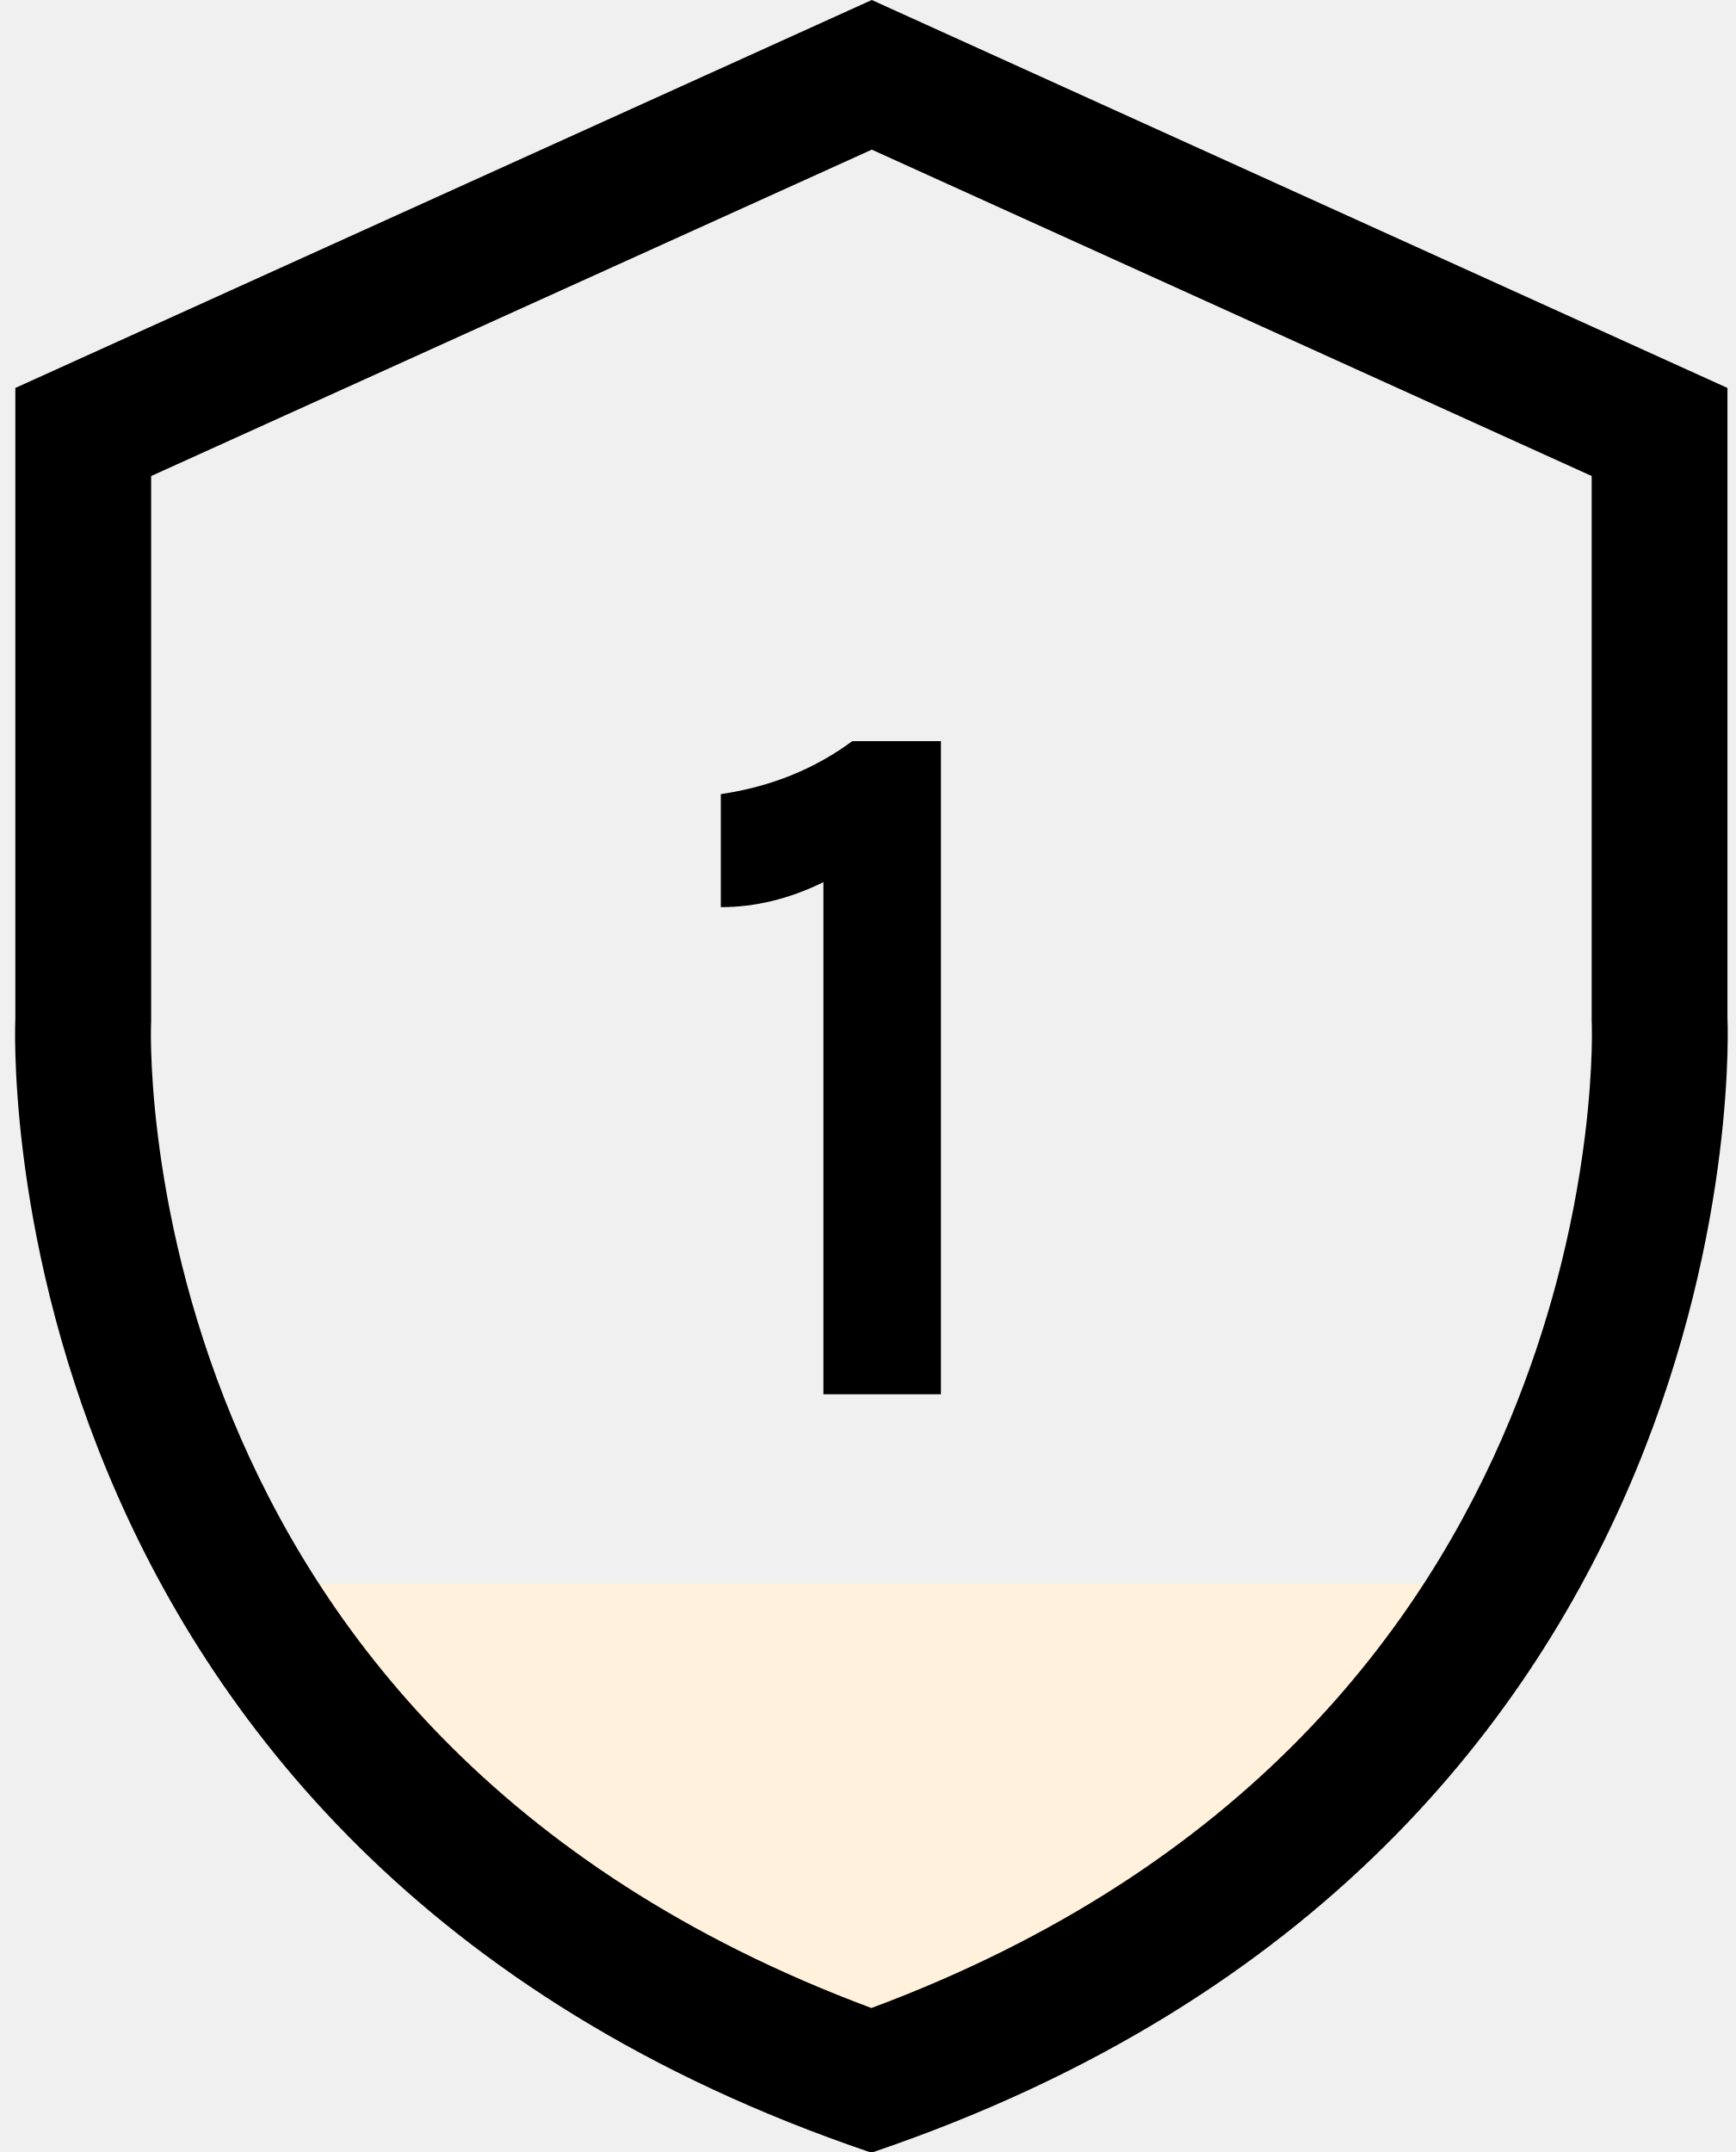
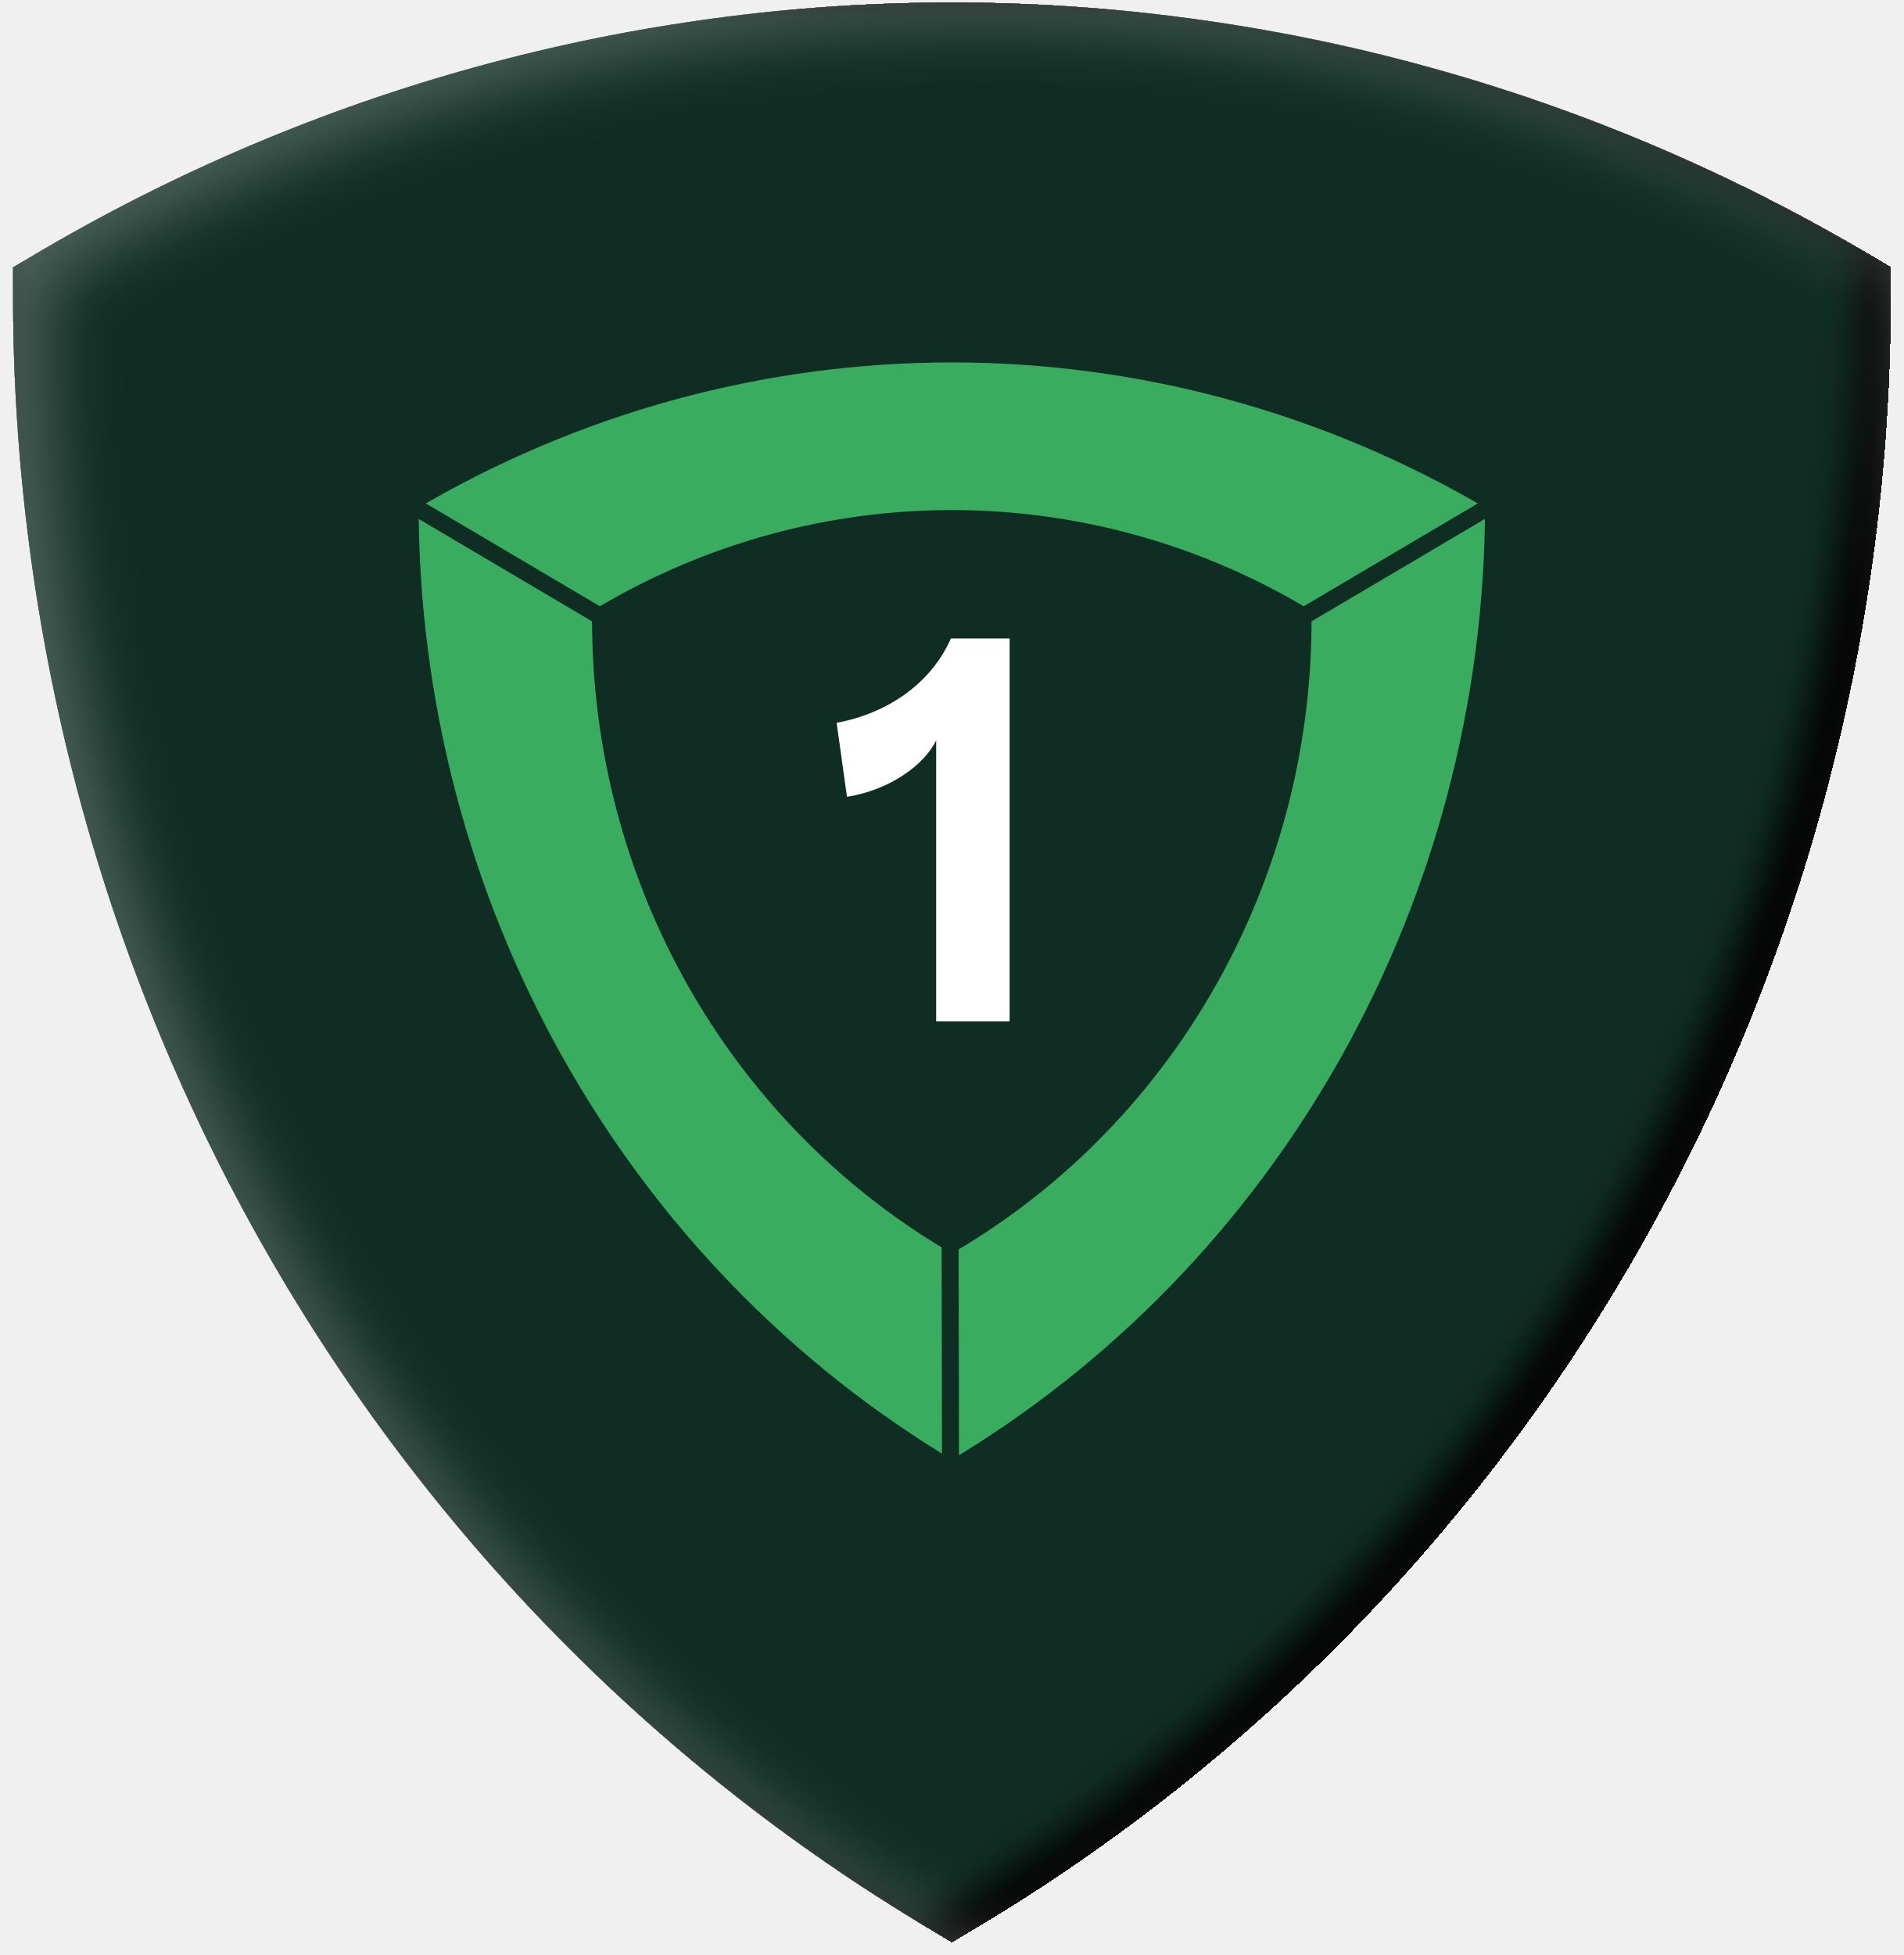
- <svg xmlns="http://www.w3.org/2000/svg" fill="none" width="50px" viewBox="0 0 50 62">
-   <path d="M25.158 61.127h-.099C16.302 57.566 10 51.085 8.043 45.627h34.13c-2.5 5.676-8.258 11.939-17.015 15.5z" fill="#FFF1DB" />
-   <path fill-rule="evenodd" clip-rule="evenodd" d="M49.775 29.344V11.177L25.12 0 .442 11.177v18.167S-.697 53.261 25.052 62h.114c25.748-8.739 24.61-32.656 24.61-32.656zM25.11 57.852c10.844-4.04 15.934-11.012 18.405-16.968a31.656 31.656 0 002.154-8.153c.13-1.051.178-1.894.194-2.455a15.466 15.466 0 00.004-.757v-.004l-.004-.077V13.714L25.12 4.311 4.355 13.715v15.723l-.003.077v.004a4.689 4.689 0 00-.003.142c-.002.127-.002.336.006.615.016.561.064 1.404.195 2.455.262 2.111.852 5.015 2.153 8.153 2.471 5.956 7.561 12.928 18.406 16.968z" fill="#000" />
-   <path d="M20.77 22.879c1.435-.212 2.698-.72 3.788-1.527h2.554v18.817h-3.386V25.415c-.976.48-1.96.72-2.956.72V22.88z" fill="#000" />
+ <svg xmlns="http://www.w3.org/2000/svg" width="112" height="115" viewBox="0 0 112 115" fill="none">
+   <g filter="url(#filter0_ii_160_647)">
+     <path d="M2.084 15.526C35.432 -4.307 76.558 -4.307 109.906 15.526L110.72 16.01V17.375C110.72 56.818 90.26 93.272 57.032 113.034L55.995 113.651L54.958 113.034C21.73 93.272 1.27 56.818 1.27 17.375V16.01L2.084 15.526Z" fill="#102D23" stroke="#102D23" stroke-width="0.998" />
+     <path fill-rule="evenodd" clip-rule="evenodd" d="M35.373 36.362C35.373 36.306 35.373 36.249 35.373 36.193C48.129 28.607 63.86 28.607 76.615 36.193C76.615 36.25 76.615 36.306 76.615 36.363L87.938 29.62C68.174 17.887 43.815 17.887 24.051 29.619L35.373 36.362Z" fill="#39AC60" />
+     <path d="M35.373 36.193L35.118 35.764C34.967 35.854 34.874 36.017 34.874 36.193H35.373ZM35.373 36.362L35.118 36.791C35.273 36.883 35.465 36.885 35.621 36.795C35.777 36.706 35.873 36.54 35.872 36.36L35.373 36.362ZM76.615 36.193H77.114C77.114 36.017 77.021 35.854 76.87 35.764L76.615 36.193ZM76.615 36.363L76.116 36.361C76.115 36.541 76.212 36.707 76.368 36.796C76.524 36.885 76.716 36.884 76.87 36.792L76.615 36.363ZM87.938 29.62L88.194 30.048C88.345 29.958 88.437 29.795 88.437 29.619C88.437 29.443 88.344 29.281 88.193 29.191L87.938 29.62ZM24.051 29.619L23.796 29.19C23.645 29.28 23.552 29.443 23.552 29.619C23.552 29.795 23.644 29.958 23.796 30.048L24.051 29.619ZM34.874 36.193C34.874 36.25 34.874 36.307 34.875 36.364L35.872 36.36C35.872 36.305 35.872 36.249 35.872 36.193H34.874ZM76.87 35.764C63.958 28.084 48.031 28.084 35.118 35.764L35.628 36.622C48.227 29.129 63.762 29.129 76.36 36.622L76.87 35.764ZM77.114 36.365C77.114 36.308 77.114 36.25 77.114 36.193H76.117C76.117 36.249 76.116 36.305 76.116 36.361L77.114 36.365ZM76.87 36.792L88.194 30.048L87.683 29.191L76.36 35.934L76.87 36.792ZM24.305 30.048C43.913 18.409 68.076 18.409 87.684 30.049L88.193 29.191C68.272 17.365 43.718 17.365 23.796 29.19L24.305 30.048ZM23.796 30.048L35.118 36.791L35.629 35.934L24.306 29.191L23.796 30.048Z" fill="#102D23" />
+     <path fill-rule="evenodd" clip-rule="evenodd" d="M56.094 73.04C56.046 73.068 55.999 73.097 55.951 73.125C43.178 65.57 35.312 51.575 35.33 36.434C35.378 36.406 35.425 36.378 35.473 36.35L24.127 29.648C24.119 53.097 36.298 74.768 56.071 86.485L56.094 73.04Z" fill="#39AC60" />
+     <path d="M55.951 73.125L55.697 73.554C55.854 73.647 56.049 73.647 56.206 73.554L55.951 73.125ZM56.094 73.04L56.593 73.041C56.593 72.861 56.496 72.695 56.34 72.606C56.184 72.517 55.992 72.52 55.838 72.612L56.094 73.04ZM35.33 36.434L35.076 36.005C34.924 36.095 34.831 36.258 34.831 36.434L35.33 36.434ZM35.473 36.35L35.726 36.78C35.878 36.69 35.972 36.527 35.972 36.35C35.972 36.174 35.879 36.01 35.727 35.92L35.473 36.35ZM24.127 29.648L24.381 29.218C24.227 29.127 24.035 29.126 23.88 29.215C23.724 29.303 23.628 29.469 23.628 29.648L24.127 29.648ZM56.071 86.485L55.816 86.914C55.97 87.005 56.162 87.007 56.317 86.918C56.473 86.83 56.569 86.665 56.569 86.486L56.071 86.485ZM56.206 73.554C56.254 73.525 56.302 73.497 56.35 73.468L55.838 72.612C55.791 72.64 55.744 72.668 55.697 72.696L56.206 73.554ZM34.831 36.434C34.813 51.747 42.768 65.907 55.697 73.554L56.205 72.696C43.587 65.233 35.811 51.404 35.829 36.435L34.831 36.434ZM35.22 35.92C35.172 35.948 35.124 35.977 35.076 36.005L35.584 36.863C35.632 36.835 35.679 36.807 35.726 36.78L35.22 35.92ZM35.727 35.92L24.381 29.218L23.873 30.077L35.219 36.779L35.727 35.92ZM56.325 86.056C36.707 74.431 24.617 52.926 24.626 29.648L23.628 29.648C23.62 53.269 35.888 75.105 55.816 86.914L56.325 86.056ZM56.569 86.486L56.593 73.041L55.595 73.039L55.572 86.484L56.569 86.486Z" fill="#102D23" />
+     <path fill-rule="evenodd" clip-rule="evenodd" d="M55.894 73.04C55.942 73.069 55.989 73.097 56.037 73.125C68.811 65.57 76.676 51.576 76.658 36.435C76.611 36.406 76.563 36.378 76.515 36.35L87.861 29.648C87.87 53.098 75.691 74.769 55.917 86.486L55.894 73.04Z" fill="#39AC60" />
+     <path d="M56.037 73.125L56.291 73.555C56.135 73.647 55.94 73.647 55.783 73.554L56.037 73.125ZM55.894 73.04L55.395 73.041C55.395 72.861 55.491 72.695 55.648 72.606C55.804 72.517 55.996 72.52 56.15 72.612L55.894 73.04ZM76.658 36.435L76.913 36.006C77.064 36.095 77.157 36.258 77.157 36.434L76.658 36.435ZM76.515 36.35L76.262 36.78C76.11 36.69 76.016 36.527 76.016 36.35C76.016 36.174 76.109 36.01 76.261 35.92L76.515 36.35ZM87.861 29.648L87.608 29.218C87.762 29.127 87.953 29.126 88.109 29.215C88.264 29.303 88.36 29.469 88.36 29.648L87.861 29.648ZM55.917 86.486L56.171 86.915C56.017 87.006 55.826 87.008 55.67 86.919C55.515 86.831 55.419 86.665 55.418 86.487L55.917 86.486ZM55.783 73.554C55.734 73.526 55.686 73.497 55.638 73.468L56.15 72.612C56.197 72.64 56.245 72.668 56.292 72.696L55.783 73.554ZM77.157 36.434C77.175 51.747 69.22 65.908 56.291 73.555L55.783 72.696C68.401 65.233 76.177 51.404 76.16 36.435L77.157 36.434ZM76.768 35.92C76.816 35.948 76.865 35.977 76.913 36.006L76.404 36.864C76.357 36.836 76.309 36.808 76.262 36.78L76.768 35.92ZM76.261 35.92L87.608 29.218L88.115 30.077L76.769 36.779L76.261 35.92ZM55.663 86.056C75.281 74.432 87.371 52.926 87.363 29.648L88.36 29.648C88.369 53.269 76.1 75.106 56.171 86.915L55.663 86.056ZM55.418 86.487L55.395 73.041L56.393 73.039L56.416 86.485L55.418 86.487Z" fill="#102D23" />
+     <path d="M2.084 15.526C18.758 5.609 37.376 0.651 55.995 0.651C74.614 0.651 93.232 5.609 109.906 15.526L110.72 16.01V17.375C110.72 56.818 90.26 93.272 57.032 113.034L55.995 113.651L54.958 113.034C21.73 93.272 1.27 56.818 1.27 17.375V16.01L2.084 15.526Z" stroke="#102D23" stroke-width="0.998" />
+     <path d="M59.394 60.086V37.558H55.938C54.754 40.246 52.162 41.974 49.218 42.518L49.826 46.87C52.322 46.486 54.402 44.982 55.074 43.542V60.086H59.394Z" fill="white" />
+   </g>
+   <defs>
+     <filter id="filter0_ii_160_647" x="-1.229" y="-0.848" width="114.448" height="116.079" filterUnits="userSpaceOnUse" color-interpolation-filters="sRGB">
+       <feFlood flood-opacity="0" result="BackgroundImageFix" />
+       <feBlend mode="normal" in="SourceGraphic" in2="BackgroundImageFix" result="shape" />
+       <feColorMatrix in="SourceAlpha" type="matrix" values="0 0 0 0 0 0 0 0 0 0 0 0 0 0 0 0 0 0 127 0" result="hardAlpha" />
+       <feOffset dx="-2" dy="-1" />
+       <feGaussianBlur stdDeviation="1" />
+       <feComposite in2="hardAlpha" operator="arithmetic" k2="-1" k3="1" />
+       <feColorMatrix type="matrix" values="0 0 0 0 0 0 0 0 0 0 0 0 0 0 0 0 0 0 1 0" />
+       <feBlend mode="normal" in2="shape" result="effect1_innerShadow_160_647" />
+       <feColorMatrix in="SourceAlpha" type="matrix" values="0 0 0 0 0 0 0 0 0 0 0 0 0 0 0 0 0 0 127 0" result="hardAlpha" />
+       <feOffset dx="2" dy="1" />
+       <feGaussianBlur stdDeviation="2" />
+       <feComposite in2="hardAlpha" operator="arithmetic" k2="-1" k3="1" />
+       <feColorMatrix type="matrix" values="0 0 0 0 1 0 0 0 0 1 0 0 0 0 1 0 0 0 0.25 0" />
+       <feBlend mode="normal" in2="effect1_innerShadow_160_647" result="effect2_innerShadow_160_647" />
+     </filter>
+   </defs>
</svg>
